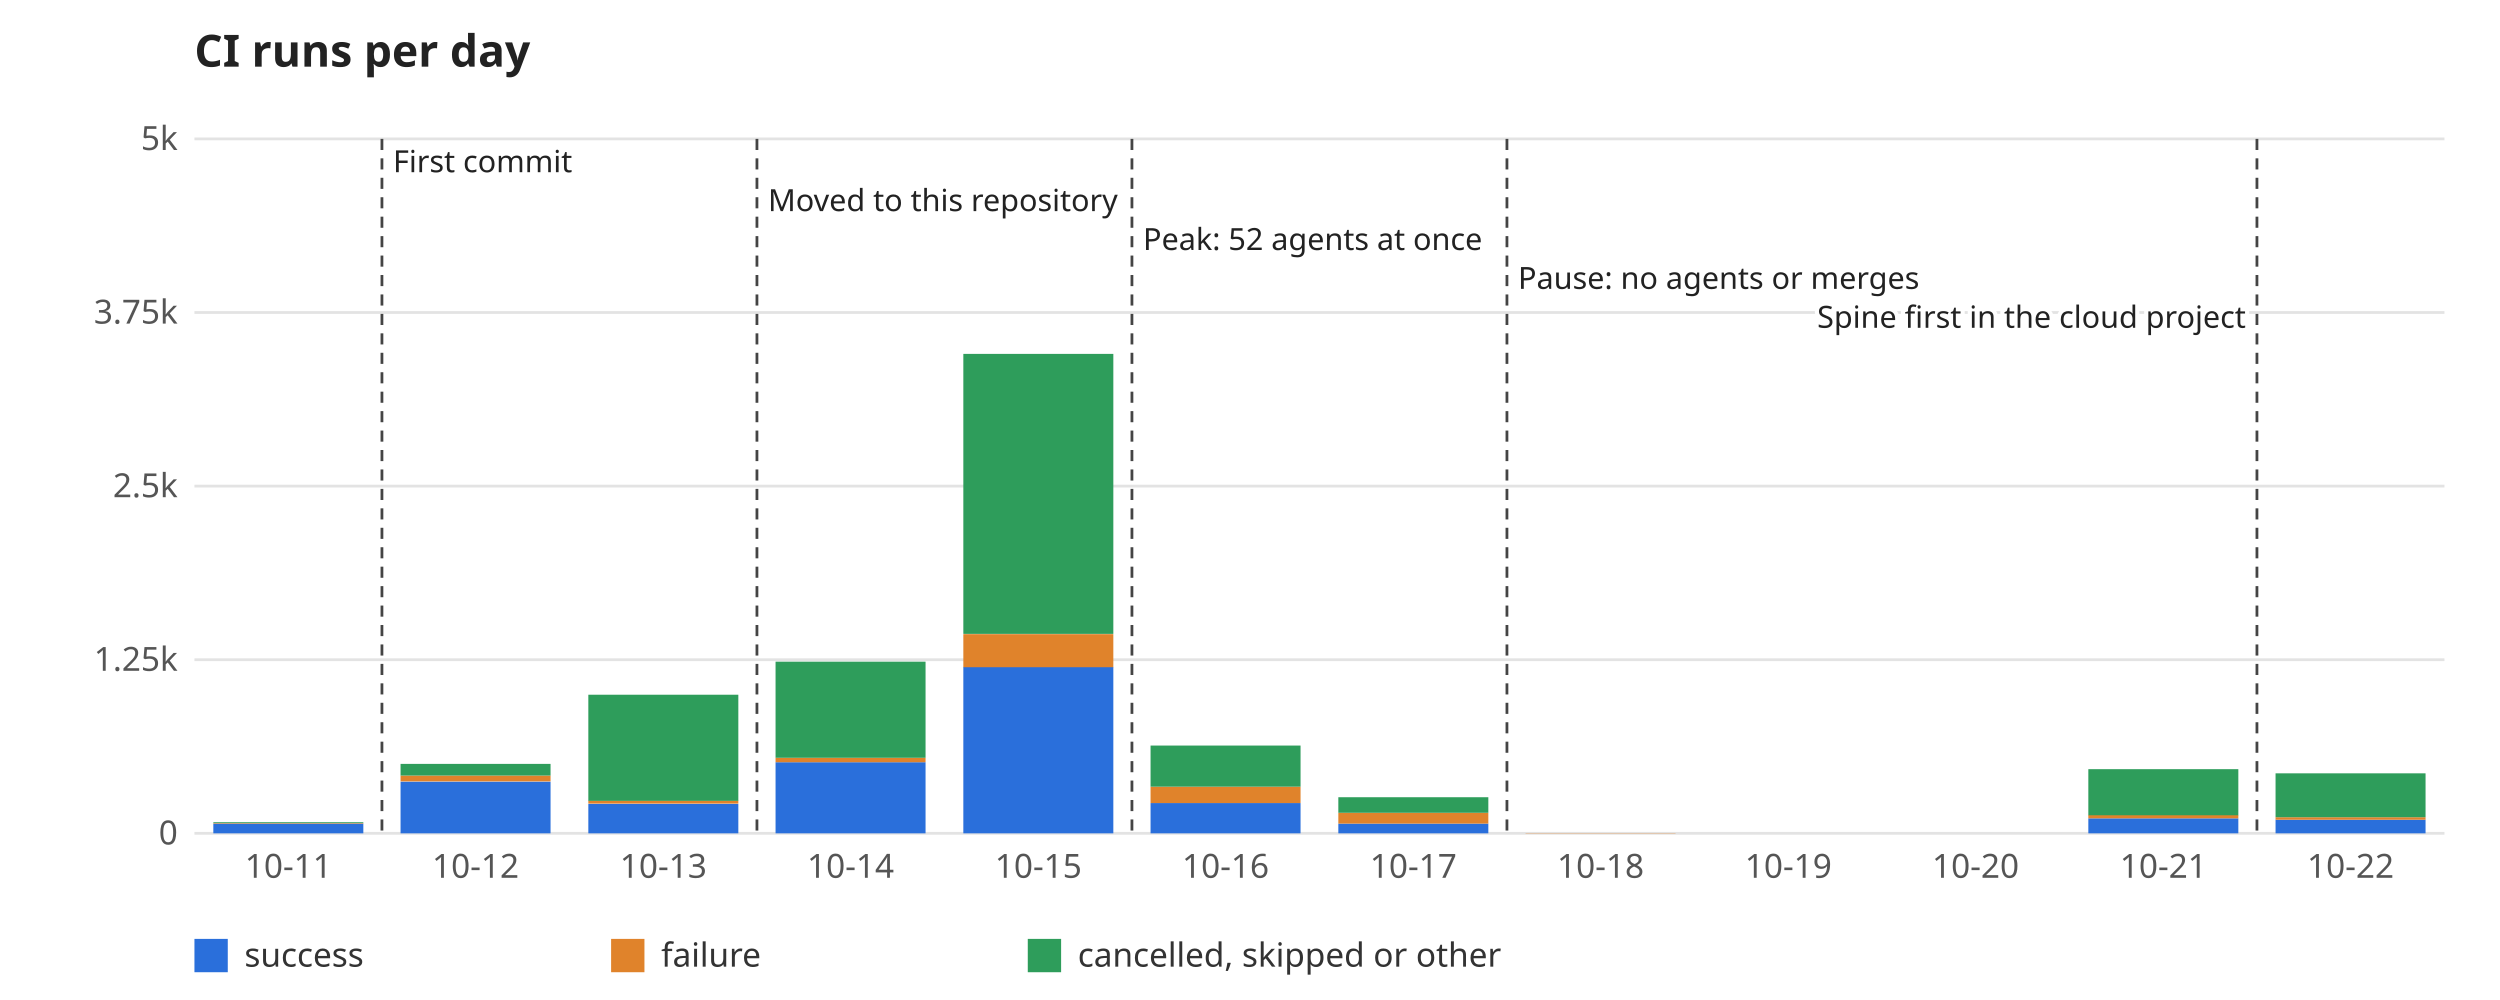
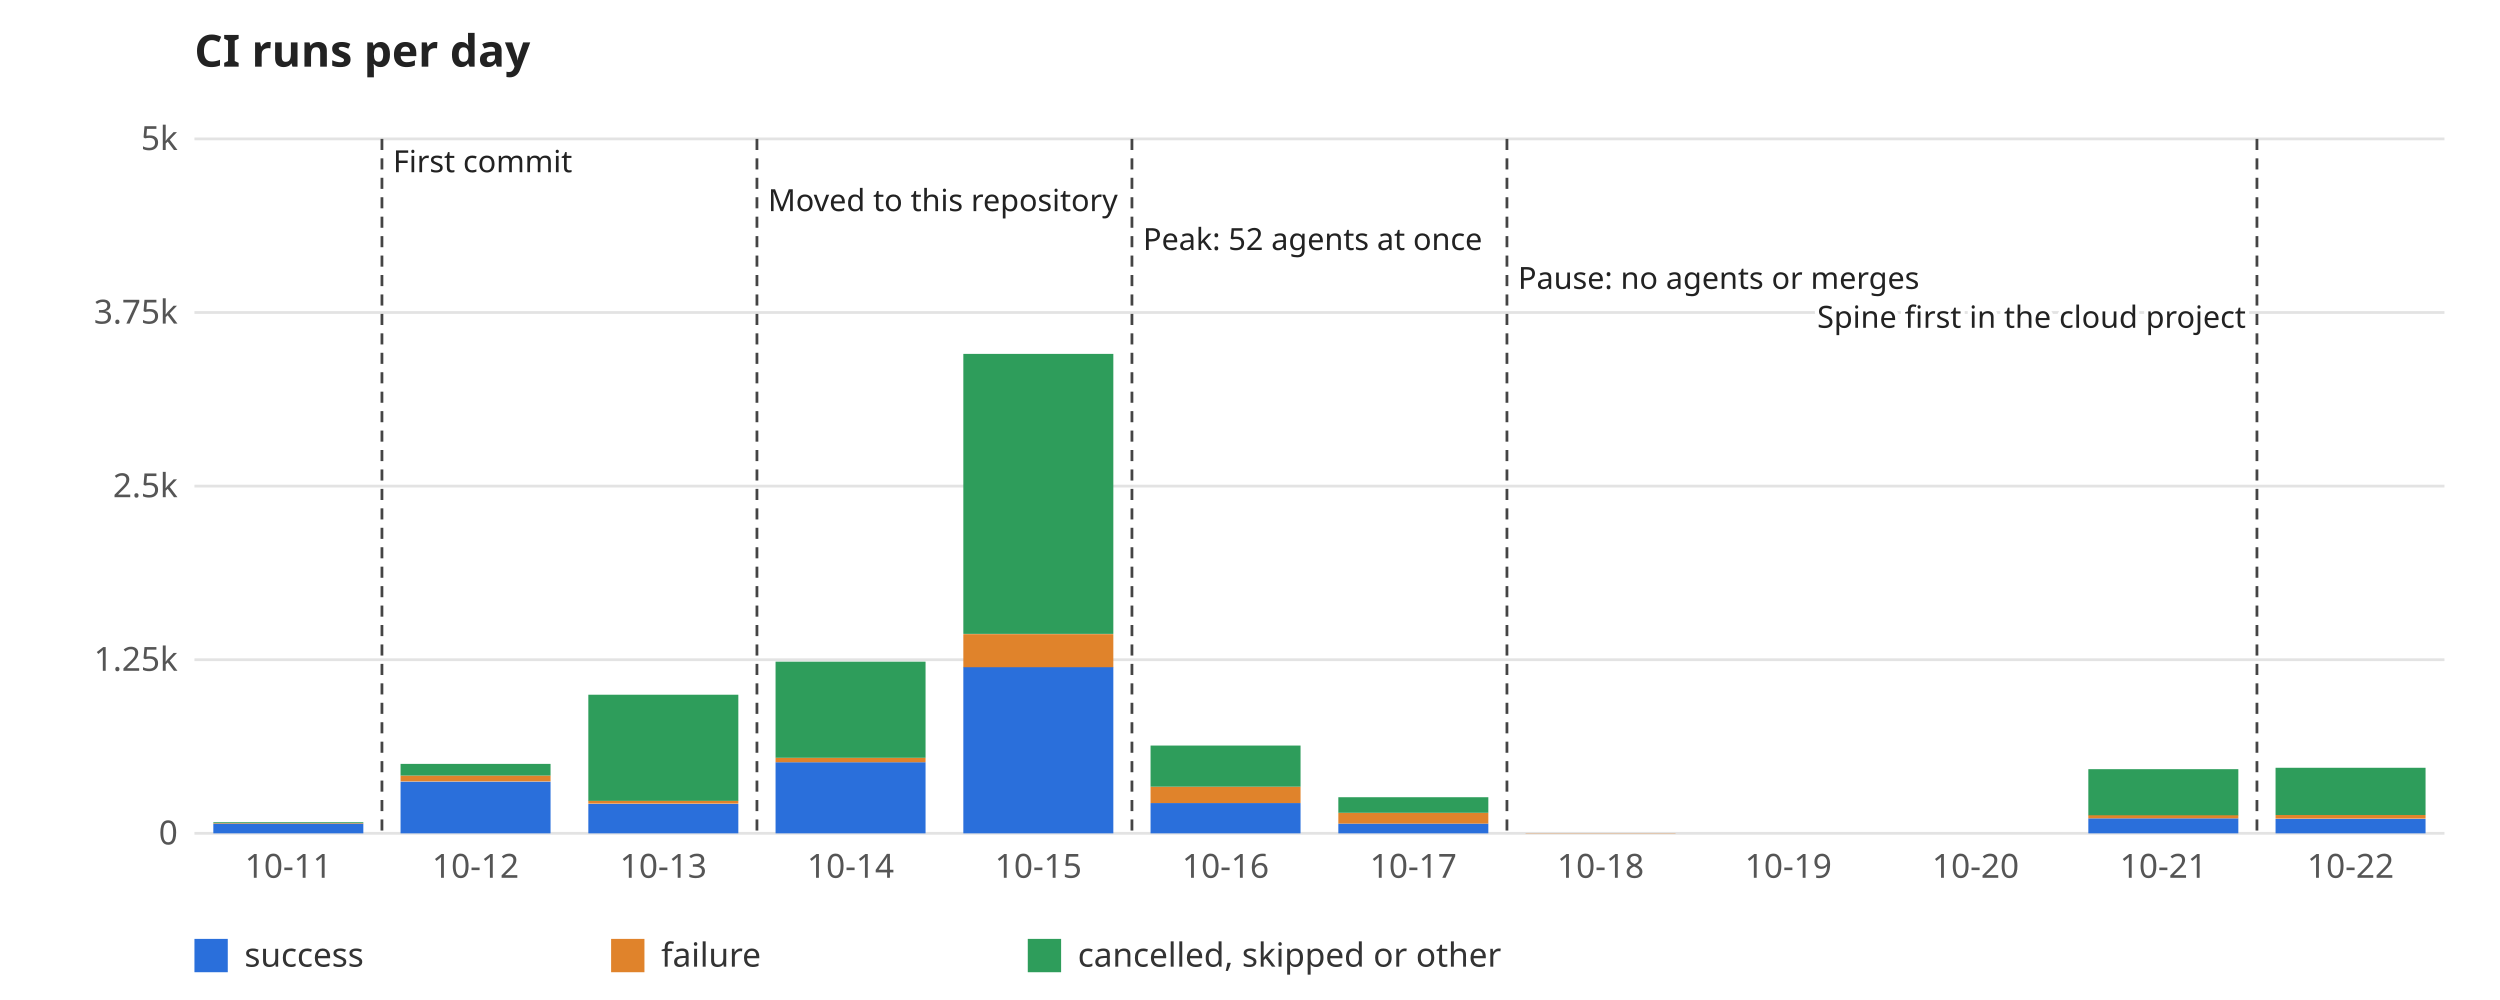
<svg xmlns="http://www.w3.org/2000/svg" viewBox="0 0 900 360" width="900" height="360" font-family="sans-serif" font-size="12">
  <rect width="900" height="360" fill="#fff" />
  <text x="70" y="24" font-size="16" font-weight="bold" fill="#222">CI runs per day</text>
  <line x1="70" x2="880" y1="300.0" y2="300.0" stroke="#e3e3e3" />
  <text x="64" y="304.0" text-anchor="end" fill="#555">0</text>
  <line x1="70" x2="880" y1="237.5" y2="237.5" stroke="#e3e3e3" />
  <text x="64" y="241.5" text-anchor="end" fill="#555">1.25k</text>
  <line x1="70" x2="880" y1="175.0" y2="175.0" stroke="#e3e3e3" />
  <text x="64" y="179.0" text-anchor="end" fill="#555">2.5k</text>
  <line x1="70" x2="880" y1="112.5" y2="112.5" stroke="#e3e3e3" />
  <text x="64" y="116.5" text-anchor="end" fill="#555">3.75k</text>
  <line x1="70" x2="880" y1="50.0" y2="50.0" stroke="#e3e3e3" />
  <text x="64" y="54.0" text-anchor="end" fill="#555">5k</text>
  <text x="103.8" y="316" text-anchor="middle" fill="#555">10-11</text>
  <text x="171.2" y="316" text-anchor="middle" fill="#555">10-12</text>
  <text x="238.8" y="316" text-anchor="middle" fill="#555">10-13</text>
  <text x="306.2" y="316" text-anchor="middle" fill="#555">10-14</text>
  <text x="373.8" y="316" text-anchor="middle" fill="#555">10-15</text>
  <text x="441.2" y="316" text-anchor="middle" fill="#555">10-16</text>
  <text x="508.8" y="316" text-anchor="middle" fill="#555">10-17</text>
  <text x="576.2" y="316" text-anchor="middle" fill="#555">10-18</text>
  <text x="643.8" y="316" text-anchor="middle" fill="#555">10-19</text>
  <text x="711.2" y="316" text-anchor="middle" fill="#555">10-20</text>
  <text x="778.8" y="316" text-anchor="middle" fill="#555">10-21</text>
  <text x="846.2" y="316" text-anchor="middle" fill="#555">10-22</text>
  <rect x="76.8" y="296.5" width="54.0" height="3.5" fill="#2a6fdb" />
  <rect x="144.2" y="281.4" width="54.0" height="18.6" fill="#2a6fdb" />
  <rect x="211.8" y="289.4" width="54.0" height="10.6" fill="#2a6fdb" />
  <rect x="279.2" y="274.4" width="54.0" height="25.6" fill="#2a6fdb" />
  <rect x="346.8" y="240.1" width="54.0" height="59.9" fill="#2a6fdb" />
  <rect x="414.2" y="289.1" width="54.0" height="10.9" fill="#2a6fdb" />
  <rect x="481.8" y="296.5" width="54.0" height="3.5" fill="#2a6fdb" />
  <rect x="549.2" y="300.0" width="54.0" height="0.0" fill="#2a6fdb" />
  <rect x="751.8" y="294.6" width="54.0" height="5.4" fill="#2a6fdb" />
-   <rect x="819.2" y="295.1" width="54.0" height="4.9" fill="#2a6fdb" />
+   <rect x="819.2" y="294.8" width="54.0" height="5.2" fill="#2a6fdb" />
  <rect x="76.8" y="296.3" width="54.0" height="0.2" fill="#e0832b" />
  <rect x="144.2" y="279.2" width="54.0" height="2.1" fill="#e0832b" />
  <rect x="211.8" y="288.2" width="54.0" height="1.1" fill="#e0832b" />
  <rect x="279.2" y="272.8" width="54.0" height="1.6" fill="#e0832b" />
  <rect x="346.8" y="228.3" width="54.0" height="11.9" fill="#e0832b" />
  <rect x="414.2" y="283.2" width="54.0" height="5.9" fill="#e0832b" />
  <rect x="481.8" y="292.6" width="54.0" height="3.9" fill="#e0832b" />
  <rect x="549.2" y="299.9" width="54.0" height="0.1" fill="#e0832b" />
  <rect x="616.8" y="300.0" width="54.0" height="0.0" fill="#e0832b" />
  <rect x="684.2" y="300.0" width="54.0" height="0.0" fill="#e0832b" />
  <rect x="751.8" y="293.4" width="54.0" height="1.2" fill="#e0832b" />
-   <rect x="819.2" y="294.2" width="54.0" height="0.9" fill="#e0832b" />
+   <rect x="819.2" y="293.4" width="54.0" height="1.3" fill="#e0832b" />
  <rect x="76.8" y="296.0" width="54.0" height="0.3" fill="#2e9d5b" />
  <rect x="144.2" y="275.0" width="54.0" height="4.2" fill="#2e9d5b" />
  <rect x="211.8" y="250.1" width="54.0" height="38.2" fill="#2e9d5b" />
  <rect x="279.2" y="238.2" width="54.0" height="34.6" fill="#2e9d5b" />
  <rect x="346.8" y="127.4" width="54.0" height="100.8" fill="#2e9d5b" />
  <rect x="414.2" y="268.4" width="54.0" height="14.8" fill="#2e9d5b" />
  <rect x="481.8" y="287.0" width="54.0" height="5.6" fill="#2e9d5b" />
  <rect x="751.8" y="276.9" width="54.0" height="16.6" fill="#2e9d5b" />
-   <rect x="819.2" y="278.4" width="54.0" height="15.8" fill="#2e9d5b" />
+   <rect x="819.2" y="276.4" width="54.0" height="17.0" fill="#2e9d5b" />
  <line x1="137.5" x2="137.5" y1="50" y2="300" stroke="#444" stroke-dasharray="4 3" />
  <text x="141.5" y="62" text-anchor="start" font-size="11" fill="#222" stroke="#fff" stroke-width="3" paint-order="stroke">First commit</text>
  <line x1="272.5" x2="272.5" y1="50" y2="300" stroke="#444" stroke-dasharray="4 3" />
  <text x="276.5" y="76" text-anchor="start" font-size="11" fill="#222" stroke="#fff" stroke-width="3" paint-order="stroke">Moved to this repository</text>
  <line x1="407.5" x2="407.5" y1="50" y2="300" stroke="#444" stroke-dasharray="4 3" />
  <text x="411.5" y="90" text-anchor="start" font-size="11" fill="#222" stroke="#fff" stroke-width="3" paint-order="stroke">Peak: 52 agents at once</text>
  <line x1="542.5" x2="542.5" y1="50" y2="300" stroke="#444" stroke-dasharray="4 3" />
  <text x="546.5" y="104" text-anchor="start" font-size="11" fill="#222" stroke="#fff" stroke-width="3" paint-order="stroke">Pause: no agents or merges</text>
  <line x1="812.5" x2="812.5" y1="50" y2="300" stroke="#444" stroke-dasharray="4 3" />
  <text x="808.5" y="118" text-anchor="end" font-size="11" fill="#222" stroke="#fff" stroke-width="3" paint-order="stroke">Spine first in the cloud project</text>
  <rect x="70" y="338" width="12" height="12" fill="#2a6fdb" />
  <text x="88" y="348" fill="#333">success</text>
  <rect x="220" y="338" width="12" height="12" fill="#e0832b" />
  <text x="238" y="348" fill="#333">failure</text>
  <rect x="370" y="338" width="12" height="12" fill="#2e9d5b" />
  <text x="388" y="348" fill="#333">cancelled, skipped or other</text>
</svg>
